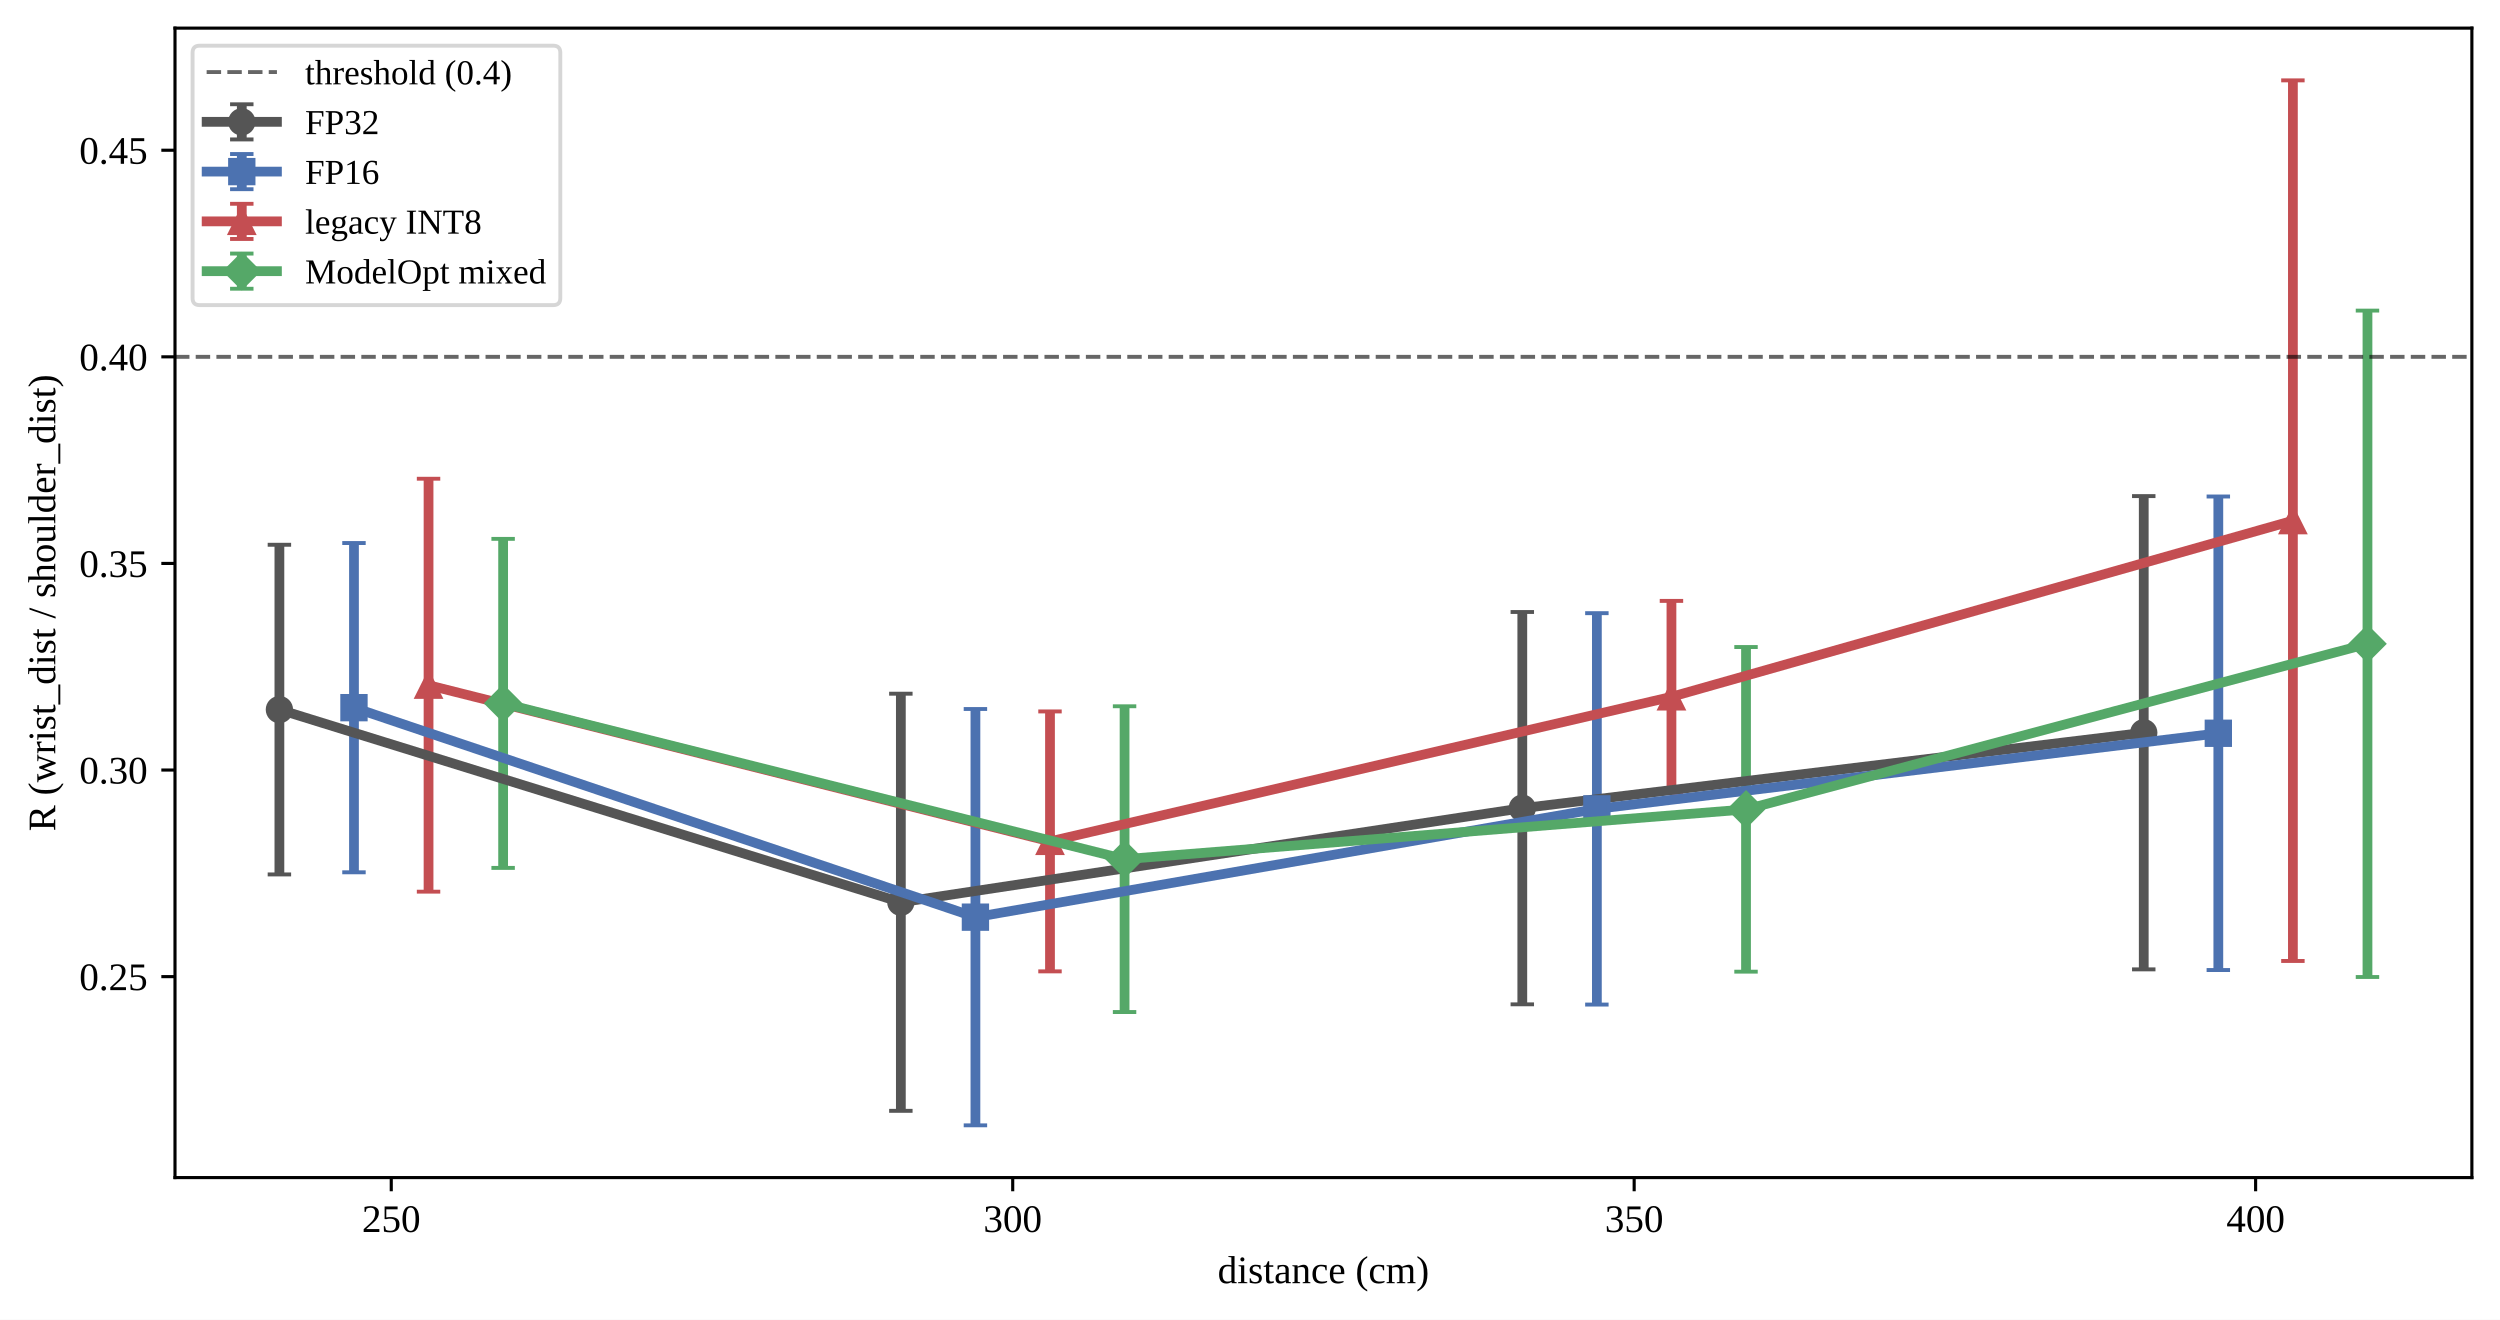
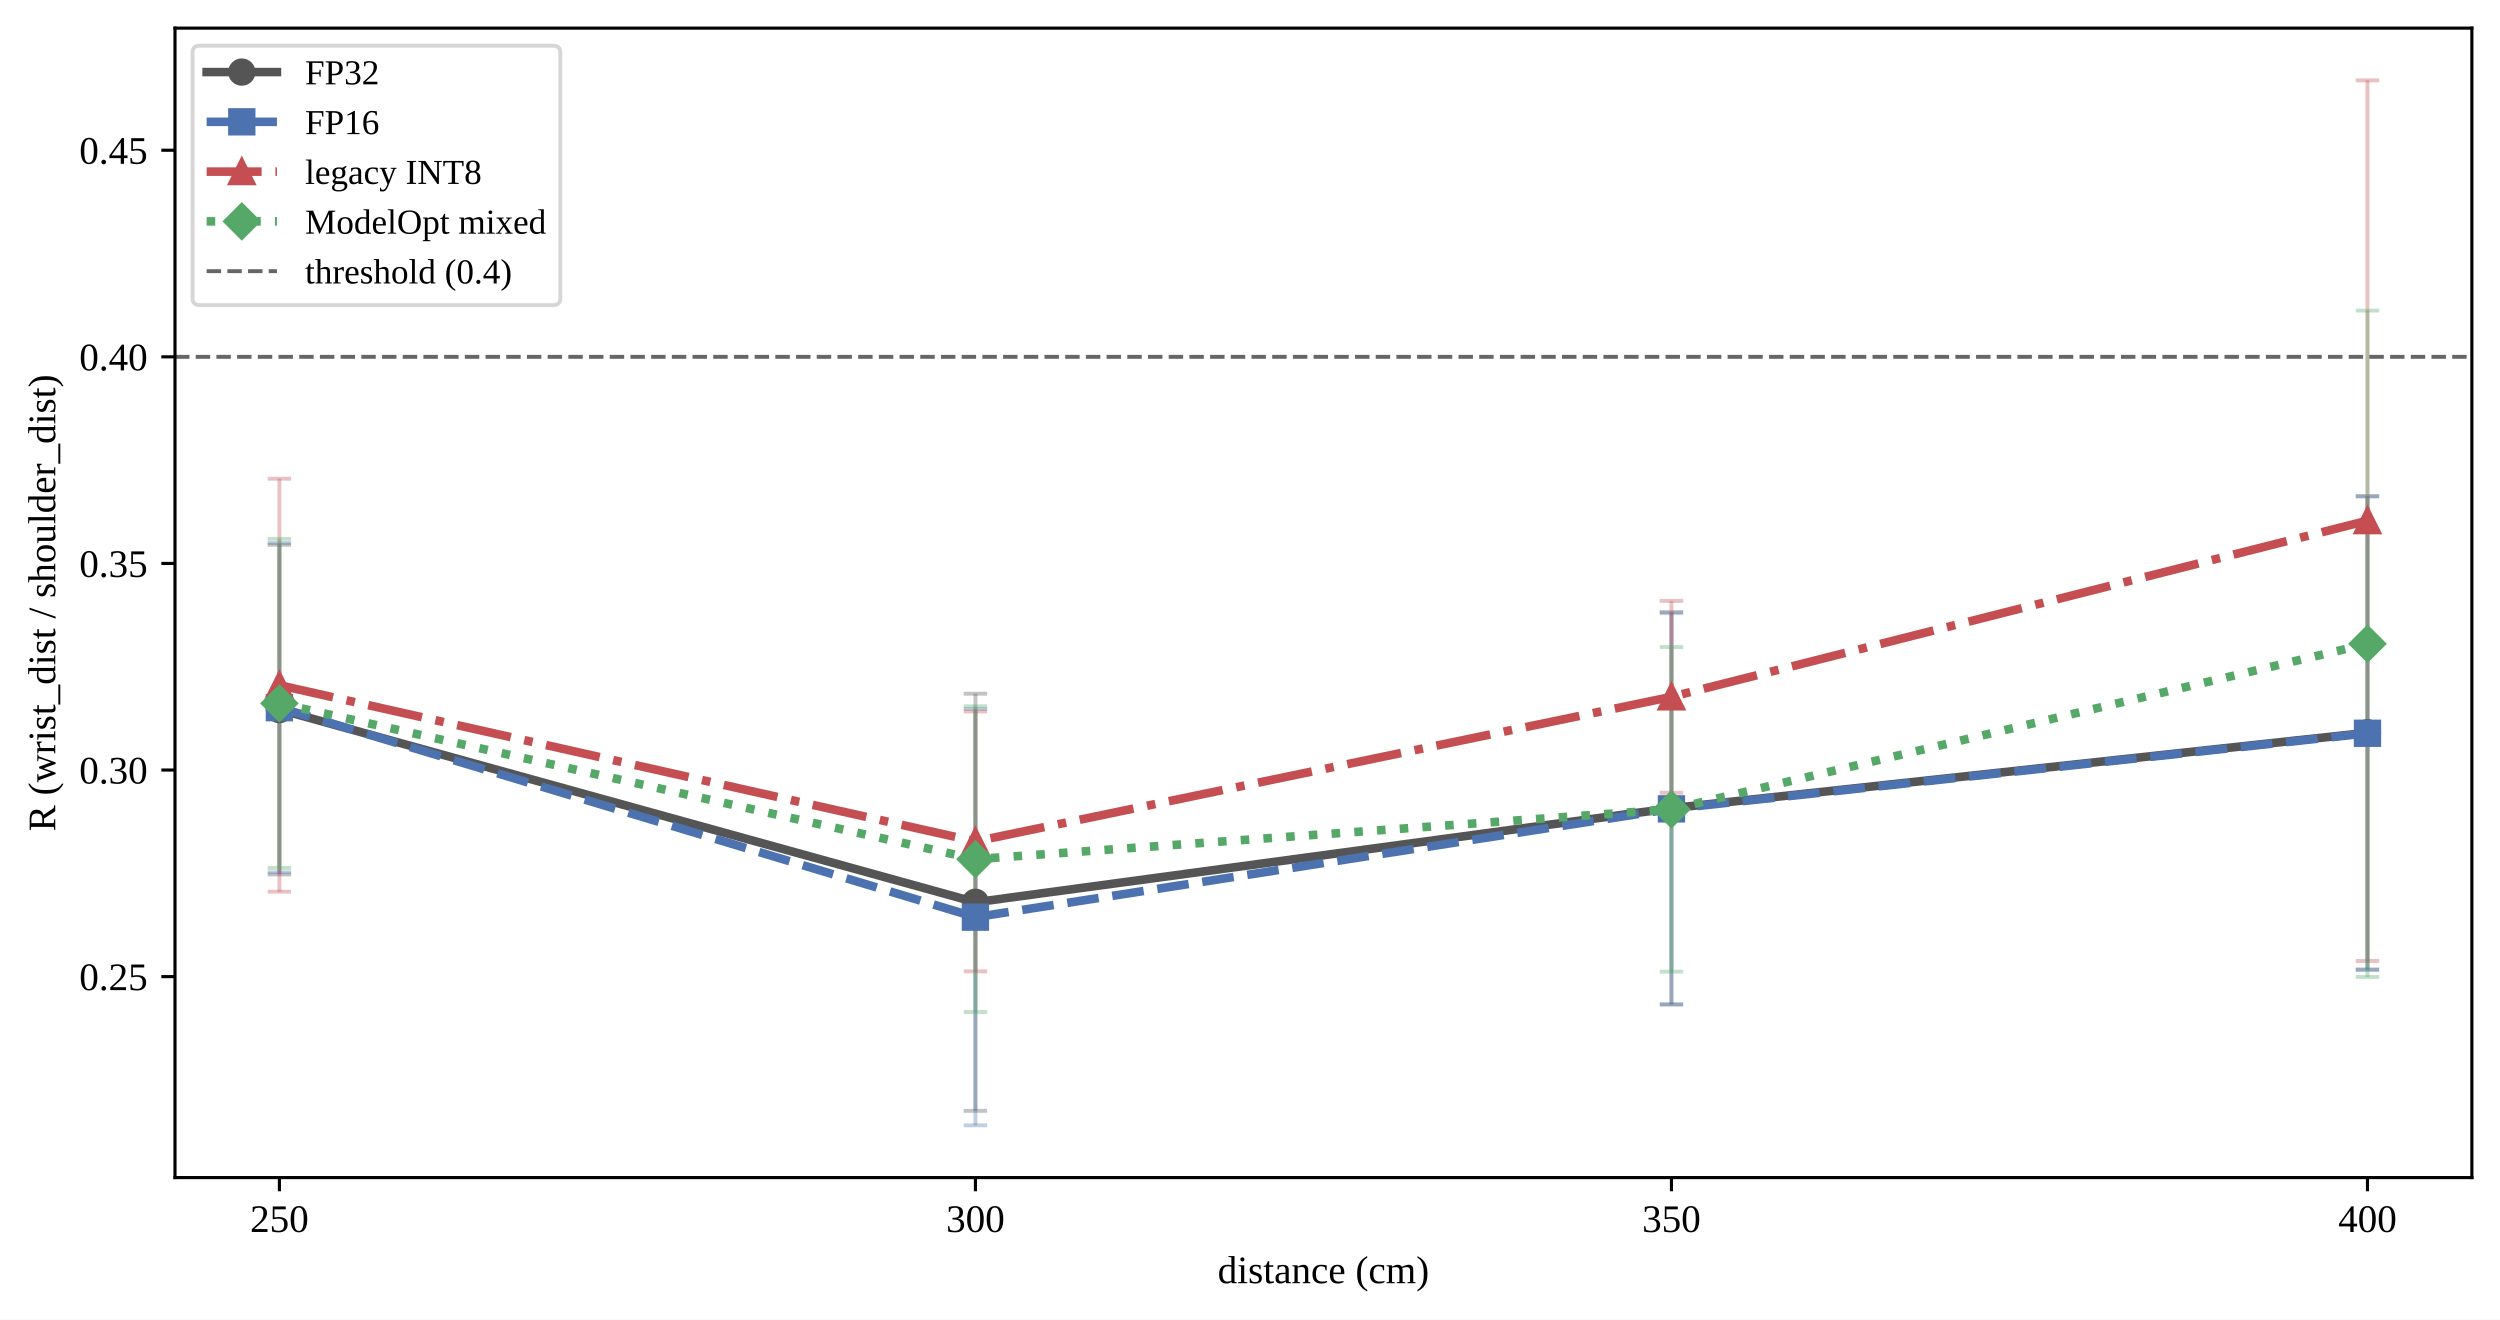
<svg xmlns="http://www.w3.org/2000/svg" xmlns:xlink="http://www.w3.org/1999/xlink" width="640.042pt" height="337.876pt" viewBox="0 0 640.042 337.876" version="1.1">
  <defs>
    <style type="text/css">*{stroke-linejoin: round; stroke-linecap: butt}</style>
  </defs>
  <g id="figure_1">
    <g id="patch_1">
      <path d="M 0 337.876  L 640.042 337.876  L 640.042 0  L 0 0  z " style="fill: #ffffff" />
    </g>
    <g id="axes_1">
      <g id="patch_2">
        <path d="M 44.802 301.482  L 632.842 301.482  L 632.842 7.2  L 44.802 7.2  z " style="fill: #ffffff" />
      </g>
+       <g id="LineCollection_1">
+         <path d="M 71.531 223.871  L 71.531 139.466  " clip-path="url(#p595fe25c7a)" style="fill: none; stroke: #555555; stroke-opacity: 0.35" />
+         <path d="M 249.725 284.393  L 249.725 177.595  " clip-path="url(#p595fe25c7a)" style="fill: none; stroke: #555555; stroke-opacity: 0.35" />
+         <path d="M 427.919 257.128  L 427.919 156.683  " clip-path="url(#p595fe25c7a)" style="fill: none; stroke: #555555; stroke-opacity: 0.35" />
+         <path d="M 606.113 248.173  L 606.113 127.005  " clip-path="url(#p595fe25c7a)" style="fill: none; stroke: #555555; stroke-opacity: 0.35" />
+       </g>
+       <g id="line2d_1">
+         <defs>
+           <path id="me94c7e84cf" d="M 3 0  L -3 -0  " style="stroke: #555555; stroke-opacity: 0.35" />
+         </defs>
+         <g clip-path="url(#p595fe25c7a)">
+           <use xlink:href="#me94c7e84cf" x="71.531" y="223.871" style="fill: #1f77b4; fill-opacity: 0.35; stroke: #555555; stroke-opacity: 0.35" />
+           <use xlink:href="#me94c7e84cf" x="249.725" y="284.393" style="fill: #1f77b4; fill-opacity: 0.35; stroke: #555555; stroke-opacity: 0.35" />
+           <use xlink:href="#me94c7e84cf" x="427.919" y="257.128" style="fill: #1f77b4; fill-opacity: 0.35; stroke: #555555; stroke-opacity: 0.35" />
+           <use xlink:href="#me94c7e84cf" x="606.113" y="248.173" style="fill: #1f77b4; fill-opacity: 0.35; stroke: #555555; stroke-opacity: 0.35" />
+         </g>
+       </g>
+       <g id="line2d_2">
+         <g clip-path="url(#p595fe25c7a)">
+           <use xlink:href="#me94c7e84cf" x="71.531" y="139.466" style="fill: #1f77b4; fill-opacity: 0.35; stroke: #555555; stroke-opacity: 0.35" />
+           <use xlink:href="#me94c7e84cf" x="249.725" y="177.595" style="fill: #1f77b4; fill-opacity: 0.35; stroke: #555555; stroke-opacity: 0.35" />
+           <use xlink:href="#me94c7e84cf" x="427.919" y="156.683" style="fill: #1f77b4; fill-opacity: 0.35; stroke: #555555; stroke-opacity: 0.35" />
+           <use xlink:href="#me94c7e84cf" x="606.113" y="127.005" style="fill: #1f77b4; fill-opacity: 0.35; stroke: #555555; stroke-opacity: 0.35" />
+         </g>
+       </g>
+       <g id="LineCollection_2">
+         <path d="M 71.531 223.327  L 71.531 139.021  " clip-path="url(#p595fe25c7a)" style="fill: none; stroke: #4c72b0; stroke-opacity: 0.35" />
+         <path d="M 249.725 288.105  L 249.725 181.513  " clip-path="url(#p595fe25c7a)" style="fill: none; stroke: #4c72b0; stroke-opacity: 0.35" />
+         <path d="M 427.919 257.189  L 427.919 156.985  " clip-path="url(#p595fe25c7a)" style="fill: none; stroke: #4c72b0; stroke-opacity: 0.35" />
+         <path d="M 606.113 248.341  L 606.113 127.116  " clip-path="url(#p595fe25c7a)" style="fill: none; stroke: #4c72b0; stroke-opacity: 0.35" />
+       </g>
+       <g id="line2d_3">
+         <defs>
+           <path id="mc97f230ebc" d="M 3 0  L -3 -0  " style="stroke: #4c72b0; stroke-opacity: 0.35" />
+         </defs>
+         <g clip-path="url(#p595fe25c7a)">
+           <use xlink:href="#mc97f230ebc" x="71.531" y="223.327" style="fill: #1f77b4; fill-opacity: 0.35; stroke: #4c72b0; stroke-opacity: 0.35" />
+           <use xlink:href="#mc97f230ebc" x="249.725" y="288.105" style="fill: #1f77b4; fill-opacity: 0.35; stroke: #4c72b0; stroke-opacity: 0.35" />
+           <use xlink:href="#mc97f230ebc" x="427.919" y="257.189" style="fill: #1f77b4; fill-opacity: 0.35; stroke: #4c72b0; stroke-opacity: 0.35" />
+           <use xlink:href="#mc97f230ebc" x="606.113" y="248.341" style="fill: #1f77b4; fill-opacity: 0.35; stroke: #4c72b0; stroke-opacity: 0.35" />
+         </g>
+       </g>
+       <g id="line2d_4">
+         <g clip-path="url(#p595fe25c7a)">
+           <use xlink:href="#mc97f230ebc" x="71.531" y="139.021" style="fill: #1f77b4; fill-opacity: 0.35; stroke: #4c72b0; stroke-opacity: 0.35" />
+           <use xlink:href="#mc97f230ebc" x="249.725" y="181.513" style="fill: #1f77b4; fill-opacity: 0.35; stroke: #4c72b0; stroke-opacity: 0.35" />
+           <use xlink:href="#mc97f230ebc" x="427.919" y="156.985" style="fill: #1f77b4; fill-opacity: 0.35; stroke: #4c72b0; stroke-opacity: 0.35" />
+           <use xlink:href="#mc97f230ebc" x="606.113" y="127.116" style="fill: #1f77b4; fill-opacity: 0.35; stroke: #4c72b0; stroke-opacity: 0.35" />
+         </g>
+       </g>
+       <g id="LineCollection_3">
+         <path d="M 71.531 228.285  L 71.531 122.567  " clip-path="url(#p595fe25c7a)" style="fill: none; stroke: #c44e52; stroke-opacity: 0.35" />
+         <path d="M 249.725 248.687  L 249.725 182.137  " clip-path="url(#p595fe25c7a)" style="fill: none; stroke: #c44e52; stroke-opacity: 0.35" />
+         <path d="M 427.919 202.957  L 427.919 153.844  " clip-path="url(#p595fe25c7a)" style="fill: none; stroke: #c44e52; stroke-opacity: 0.35" />
+         <path d="M 606.113 246.023  L 606.113 20.576  " clip-path="url(#p595fe25c7a)" style="fill: none; stroke: #c44e52; stroke-opacity: 0.35" />
+       </g>
+       <g id="line2d_5">
+         <defs>
+           <path id="md09397adfb" d="M 3 0  L -3 -0  " style="stroke: #c44e52; stroke-opacity: 0.35" />
+         </defs>
+         <g clip-path="url(#p595fe25c7a)">
+           <use xlink:href="#md09397adfb" x="71.531" y="228.285" style="fill: #1f77b4; fill-opacity: 0.35; stroke: #c44e52; stroke-opacity: 0.35" />
+           <use xlink:href="#md09397adfb" x="249.725" y="248.687" style="fill: #1f77b4; fill-opacity: 0.35; stroke: #c44e52; stroke-opacity: 0.35" />
+           <use xlink:href="#md09397adfb" x="427.919" y="202.957" style="fill: #1f77b4; fill-opacity: 0.35; stroke: #c44e52; stroke-opacity: 0.35" />
+           <use xlink:href="#md09397adfb" x="606.113" y="246.023" style="fill: #1f77b4; fill-opacity: 0.35; stroke: #c44e52; stroke-opacity: 0.35" />
+         </g>
+       </g>
+       <g id="line2d_6">
+         <g clip-path="url(#p595fe25c7a)">
+           <use xlink:href="#md09397adfb" x="71.531" y="122.567" style="fill: #1f77b4; fill-opacity: 0.35; stroke: #c44e52; stroke-opacity: 0.35" />
+           <use xlink:href="#md09397adfb" x="249.725" y="182.137" style="fill: #1f77b4; fill-opacity: 0.35; stroke: #c44e52; stroke-opacity: 0.35" />
+           <use xlink:href="#md09397adfb" x="427.919" y="153.844" style="fill: #1f77b4; fill-opacity: 0.35; stroke: #c44e52; stroke-opacity: 0.35" />
+           <use xlink:href="#md09397adfb" x="606.113" y="20.576" style="fill: #1f77b4; fill-opacity: 0.35; stroke: #c44e52; stroke-opacity: 0.35" />
+         </g>
+       </g>
+       <g id="LineCollection_4">
+         <path d="M 71.531 222.198  L 71.531 137.957  " clip-path="url(#p595fe25c7a)" style="fill: none; stroke: #55a868; stroke-opacity: 0.35" />
+         <path d="M 249.725 259.1  L 249.725 180.814  " clip-path="url(#p595fe25c7a)" style="fill: none; stroke: #55a868; stroke-opacity: 0.35" />
+         <path d="M 427.919 248.765  L 427.919 165.65  " clip-path="url(#p595fe25c7a)" style="fill: none; stroke: #55a868; stroke-opacity: 0.35" />
+         <path d="M 606.113 250.128  L 606.113 79.522  " clip-path="url(#p595fe25c7a)" style="fill: none; stroke: #55a868; stroke-opacity: 0.35" />
+       </g>
+       <g id="line2d_7">
+         <defs>
+           <path id="m57df1fe5be" d="M 3 0  L -3 -0  " style="stroke: #55a868; stroke-opacity: 0.35" />
+         </defs>
+         <g clip-path="url(#p595fe25c7a)">
+           <use xlink:href="#m57df1fe5be" x="71.531" y="222.198" style="fill: #1f77b4; fill-opacity: 0.35; stroke: #55a868; stroke-opacity: 0.35" />
+           <use xlink:href="#m57df1fe5be" x="249.725" y="259.1" style="fill: #1f77b4; fill-opacity: 0.35; stroke: #55a868; stroke-opacity: 0.35" />
+           <use xlink:href="#m57df1fe5be" x="427.919" y="248.765" style="fill: #1f77b4; fill-opacity: 0.35; stroke: #55a868; stroke-opacity: 0.35" />
+           <use xlink:href="#m57df1fe5be" x="606.113" y="250.128" style="fill: #1f77b4; fill-opacity: 0.35; stroke: #55a868; stroke-opacity: 0.35" />
+         </g>
+       </g>
+       <g id="line2d_8">
+         <g clip-path="url(#p595fe25c7a)">
+           <use xlink:href="#m57df1fe5be" x="71.531" y="137.957" style="fill: #1f77b4; fill-opacity: 0.35; stroke: #55a868; stroke-opacity: 0.35" />
+           <use xlink:href="#m57df1fe5be" x="249.725" y="180.814" style="fill: #1f77b4; fill-opacity: 0.35; stroke: #55a868; stroke-opacity: 0.35" />
+           <use xlink:href="#m57df1fe5be" x="427.919" y="165.65" style="fill: #1f77b4; fill-opacity: 0.35; stroke: #55a868; stroke-opacity: 0.35" />
+           <use xlink:href="#m57df1fe5be" x="606.113" y="79.522" style="fill: #1f77b4; fill-opacity: 0.35; stroke: #55a868; stroke-opacity: 0.35" />
+         </g>
+       </g>
      <g id="matplotlib.axis_1">
        <g id="xtick_1">
-           <g id="line2d_1">
+           <g id="line2d_9">
            <defs>
-               <path id="mc0c21ba39f" d="M 0 0  L 0 3.5  " style="stroke: #000000; stroke-width: 0.8" />
+               <path id="mc51661a781" d="M 0 0  L 0 3.5  " style="stroke: #000000; stroke-width: 0.8" />
            </defs>
            <g>
-               <use xlink:href="#mc0c21ba39f" x="100.169" y="301.482" style="stroke: #000000; stroke-width: 0.8" />
+               <use xlink:href="#mc51661a781" x="71.531" y="301.482" style="stroke: #000000; stroke-width: 0.8" />
            </g>
          </g>
          <g id="text_1">
-             <text style="font-size: 10px; font-family: 'Times New Roman'; text-anchor: middle" x="100.169" y="315.415" transform="rotate(-0 100.1694 315.4154)">250</text>
+             <text style="font-size: 10px; font-family: 'Times New Roman'; text-anchor: middle" x="71.531" y="315.415" transform="rotate(-0 71.53104 315.4154)">250</text>
          </g>
        </g>
        <g id="xtick_2">
-           <g id="line2d_2">
-             <g>
-               <use xlink:href="#mc0c21ba39f" x="259.271" y="301.482" style="stroke: #000000; stroke-width: 0.8" />
+           <g id="line2d_10">
+             <g>
+               <use xlink:href="#mc51661a781" x="249.725" y="301.482" style="stroke: #000000; stroke-width: 0.8" />
            </g>
          </g>
          <g id="text_2">
-             <text style="font-size: 10px; font-family: 'Times New Roman'; text-anchor: middle" x="259.271" y="315.415" transform="rotate(-0 259.2711 315.4154)">300</text>
+             <text style="font-size: 10px; font-family: 'Times New Roman'; text-anchor: middle" x="249.725" y="315.415" transform="rotate(-0 249.725 315.4154)">300</text>
          </g>
        </g>
        <g id="xtick_3">
-           <g id="line2d_3">
-             <g>
-               <use xlink:href="#mc0c21ba39f" x="418.373" y="301.482" style="stroke: #000000; stroke-width: 0.8" />
+           <g id="line2d_11">
+             <g>
+               <use xlink:href="#mc51661a781" x="427.919" y="301.482" style="stroke: #000000; stroke-width: 0.8" />
            </g>
          </g>
          <g id="text_3">
-             <text style="font-size: 10px; font-family: 'Times New Roman'; text-anchor: middle" x="418.373" y="315.415" transform="rotate(-0 418.3728 315.4154)">350</text>
+             <text style="font-size: 10px; font-family: 'Times New Roman'; text-anchor: middle" x="427.919" y="315.415" transform="rotate(-0 427.9189 315.4154)">350</text>
          </g>
        </g>
        <g id="xtick_4">
-           <g id="line2d_4">
-             <g>
-               <use xlink:href="#mc0c21ba39f" x="577.475" y="301.482" style="stroke: #000000; stroke-width: 0.8" />
+           <g id="line2d_12">
+             <g>
+               <use xlink:href="#mc51661a781" x="606.113" y="301.482" style="stroke: #000000; stroke-width: 0.8" />
            </g>
          </g>
          <g id="text_4">
-             <text style="font-size: 10px; font-family: 'Times New Roman'; text-anchor: middle" x="577.475" y="315.415" transform="rotate(-0 577.4746 315.4154)">400</text>
+             <text style="font-size: 10px; font-family: 'Times New Roman'; text-anchor: middle" x="606.113" y="315.415" transform="rotate(-0 606.1129 315.4154)">400</text>
          </g>
        </g>
        <g id="text_5">
          <text style="font-size: 10px; font-family: 'Times New Roman'; text-anchor: middle" x="338.822" y="328.517" transform="rotate(-0 338.822 328.5173)">distance (cm)</text>
        </g>
      </g>
      <g id="matplotlib.axis_2">
        <g id="ytick_1">
-           <g id="line2d_5">
+           <g id="line2d_13">
            <defs>
-               <path id="m2a0f38fee0" d="M 0 0  L -3.5 0  " style="stroke: #000000; stroke-width: 0.8" />
+               <path id="me129ee9101" d="M 0 0  L -3.5 0  " style="stroke: #000000; stroke-width: 0.8" />
            </defs>
            <g>
-               <use xlink:href="#m2a0f38fee0" x="44.802" y="250.027" style="stroke: #000000; stroke-width: 0.8" />
+               <use xlink:href="#me129ee9101" x="44.802" y="250.027" style="stroke: #000000; stroke-width: 0.8" />
            </g>
          </g>
          <g id="text_6">
            <text style="font-size: 10px; font-family: 'Times New Roman'; text-anchor: end" x="37.802" y="253.494" transform="rotate(-0 37.80195 253.4937)">0.25</text>
          </g>
        </g>
        <g id="ytick_2">
-           <g id="line2d_6">
-             <g>
-               <use xlink:href="#m2a0f38fee0" x="44.802" y="197.136" style="stroke: #000000; stroke-width: 0.8" />
+           <g id="line2d_14">
+             <g>
+               <use xlink:href="#me129ee9101" x="44.802" y="197.136" style="stroke: #000000; stroke-width: 0.8" />
            </g>
          </g>
          <g id="text_7">
            <text style="font-size: 10px; font-family: 'Times New Roman'; text-anchor: end" x="37.802" y="200.603" transform="rotate(-0 37.80195 200.6032)">0.30</text>
          </g>
        </g>
        <g id="ytick_3">
-           <g id="line2d_7">
-             <g>
-               <use xlink:href="#m2a0f38fee0" x="44.802" y="144.246" style="stroke: #000000; stroke-width: 0.8" />
+           <g id="line2d_15">
+             <g>
+               <use xlink:href="#me129ee9101" x="44.802" y="144.246" style="stroke: #000000; stroke-width: 0.8" />
            </g>
          </g>
          <g id="text_8">
            <text style="font-size: 10px; font-family: 'Times New Roman'; text-anchor: end" x="37.802" y="147.713" transform="rotate(-0 37.80195 147.7127)">0.35</text>
          </g>
        </g>
        <g id="ytick_4">
-           <g id="line2d_8">
-             <g>
-               <use xlink:href="#m2a0f38fee0" x="44.802" y="91.355" style="stroke: #000000; stroke-width: 0.8" />
+           <g id="line2d_16">
+             <g>
+               <use xlink:href="#me129ee9101" x="44.802" y="91.355" style="stroke: #000000; stroke-width: 0.8" />
            </g>
          </g>
          <g id="text_9">
            <text style="font-size: 10px; font-family: 'Times New Roman'; text-anchor: end" x="37.802" y="94.822" transform="rotate(-0 37.80195 94.82216)">0.40</text>
          </g>
        </g>
        <g id="ytick_5">
-           <g id="line2d_9">
-             <g>
-               <use xlink:href="#m2a0f38fee0" x="44.802" y="38.465" style="stroke: #000000; stroke-width: 0.8" />
+           <g id="line2d_17">
+             <g>
+               <use xlink:href="#me129ee9101" x="44.802" y="38.465" style="stroke: #000000; stroke-width: 0.8" />
            </g>
          </g>
          <g id="text_10">
            <text style="font-size: 10px; font-family: 'Times New Roman'; text-anchor: end" x="37.802" y="41.932" transform="rotate(-0 37.80195 41.93164)">0.45</text>
          </g>
        </g>
        <g id="text_11">
          <text style="font-size: 10px; font-family: 'Times New Roman'; text-anchor: middle" x="14.144" y="154.341" transform="rotate(-90 14.14375 154.3409)">R (wrist_dist / shoulder_dist)</text>
        </g>
      </g>
-       <g id="LineCollection_1">
-         <path d="M 71.531 223.871  L 71.531 139.466  " clip-path="url(#pdd7ca9c7d1)" style="fill: none; stroke: #555555; stroke-width: 2.5" />
-         <path d="M 230.633 284.393  L 230.633 177.595  " clip-path="url(#pdd7ca9c7d1)" style="fill: none; stroke: #555555; stroke-width: 2.5" />
-         <path d="M 389.735 257.128  L 389.735 156.683  " clip-path="url(#pdd7ca9c7d1)" style="fill: none; stroke: #555555; stroke-width: 2.5" />
-         <path d="M 548.836 248.173  L 548.836 127.005  " clip-path="url(#pdd7ca9c7d1)" style="fill: none; stroke: #555555; stroke-width: 2.5" />
-       </g>
-       <g id="line2d_10">
-         <defs>
-           <path id="m60fd91e94a" d="M 3 0  L -3 -0  " style="stroke: #555555" />
-         </defs>
-         <g clip-path="url(#pdd7ca9c7d1)">
-           <use xlink:href="#m60fd91e94a" x="71.531" y="223.871" style="fill: #555555; stroke: #555555" />
-           <use xlink:href="#m60fd91e94a" x="230.633" y="284.393" style="fill: #555555; stroke: #555555" />
-           <use xlink:href="#m60fd91e94a" x="389.735" y="257.128" style="fill: #555555; stroke: #555555" />
-           <use xlink:href="#m60fd91e94a" x="548.836" y="248.173" style="fill: #555555; stroke: #555555" />
-         </g>
-       </g>
-       <g id="line2d_11">
-         <g clip-path="url(#pdd7ca9c7d1)">
-           <use xlink:href="#m60fd91e94a" x="71.531" y="139.466" style="fill: #555555; stroke: #555555" />
-           <use xlink:href="#m60fd91e94a" x="230.633" y="177.595" style="fill: #555555; stroke: #555555" />
-           <use xlink:href="#m60fd91e94a" x="389.735" y="156.683" style="fill: #555555; stroke: #555555" />
-           <use xlink:href="#m60fd91e94a" x="548.836" y="127.005" style="fill: #555555; stroke: #555555" />
-         </g>
-       </g>
-       <g id="LineCollection_2">
-         <path d="M 90.623 223.327  L 90.623 139.021  " clip-path="url(#pdd7ca9c7d1)" style="fill: none; stroke: #4c72b0; stroke-width: 2.5" />
-         <path d="M 249.725 288.105  L 249.725 181.513  " clip-path="url(#pdd7ca9c7d1)" style="fill: none; stroke: #4c72b0; stroke-width: 2.5" />
-         <path d="M 408.827 257.189  L 408.827 156.985  " clip-path="url(#pdd7ca9c7d1)" style="fill: none; stroke: #4c72b0; stroke-width: 2.5" />
-         <path d="M 567.928 248.341  L 567.928 127.116  " clip-path="url(#pdd7ca9c7d1)" style="fill: none; stroke: #4c72b0; stroke-width: 2.5" />
-       </g>
-       <g id="line2d_12">
-         <defs>
-           <path id="m908f286b6f" d="M 3 0  L -3 -0  " style="stroke: #4c72b0" />
-         </defs>
-         <g clip-path="url(#pdd7ca9c7d1)">
-           <use xlink:href="#m908f286b6f" x="90.623" y="223.327" style="fill: #4c72b0; stroke: #4c72b0" />
-           <use xlink:href="#m908f286b6f" x="249.725" y="288.105" style="fill: #4c72b0; stroke: #4c72b0" />
-           <use xlink:href="#m908f286b6f" x="408.827" y="257.189" style="fill: #4c72b0; stroke: #4c72b0" />
-           <use xlink:href="#m908f286b6f" x="567.928" y="248.341" style="fill: #4c72b0; stroke: #4c72b0" />
-         </g>
-       </g>
-       <g id="line2d_13">
-         <g clip-path="url(#pdd7ca9c7d1)">
-           <use xlink:href="#m908f286b6f" x="90.623" y="139.021" style="fill: #4c72b0; stroke: #4c72b0" />
-           <use xlink:href="#m908f286b6f" x="249.725" y="181.513" style="fill: #4c72b0; stroke: #4c72b0" />
-           <use xlink:href="#m908f286b6f" x="408.827" y="156.985" style="fill: #4c72b0; stroke: #4c72b0" />
-           <use xlink:href="#m908f286b6f" x="567.928" y="127.116" style="fill: #4c72b0; stroke: #4c72b0" />
-         </g>
-       </g>
-       <g id="LineCollection_3">
-         <path d="M 109.715 228.285  L 109.715 122.567  " clip-path="url(#pdd7ca9c7d1)" style="fill: none; stroke: #c44e52; stroke-width: 2.5" />
-         <path d="M 268.817 248.687  L 268.817 182.137  " clip-path="url(#pdd7ca9c7d1)" style="fill: none; stroke: #c44e52; stroke-width: 2.5" />
-         <path d="M 427.919 202.957  L 427.919 153.844  " clip-path="url(#pdd7ca9c7d1)" style="fill: none; stroke: #c44e52; stroke-width: 2.5" />
-         <path d="M 587.021 246.023  L 587.021 20.576  " clip-path="url(#pdd7ca9c7d1)" style="fill: none; stroke: #c44e52; stroke-width: 2.5" />
-       </g>
-       <g id="line2d_14">
-         <defs>
-           <path id="m3ec4900c5d" d="M 3 0  L -3 -0  " style="stroke: #c44e52" />
-         </defs>
-         <g clip-path="url(#pdd7ca9c7d1)">
-           <use xlink:href="#m3ec4900c5d" x="109.715" y="228.285" style="fill: #c44e52; stroke: #c44e52" />
-           <use xlink:href="#m3ec4900c5d" x="268.817" y="248.687" style="fill: #c44e52; stroke: #c44e52" />
-           <use xlink:href="#m3ec4900c5d" x="427.919" y="202.957" style="fill: #c44e52; stroke: #c44e52" />
-           <use xlink:href="#m3ec4900c5d" x="587.021" y="246.023" style="fill: #c44e52; stroke: #c44e52" />
-         </g>
-       </g>
-       <g id="line2d_15">
-         <g clip-path="url(#pdd7ca9c7d1)">
-           <use xlink:href="#m3ec4900c5d" x="109.715" y="122.567" style="fill: #c44e52; stroke: #c44e52" />
-           <use xlink:href="#m3ec4900c5d" x="268.817" y="182.137" style="fill: #c44e52; stroke: #c44e52" />
-           <use xlink:href="#m3ec4900c5d" x="427.919" y="153.844" style="fill: #c44e52; stroke: #c44e52" />
-           <use xlink:href="#m3ec4900c5d" x="587.021" y="20.576" style="fill: #c44e52; stroke: #c44e52" />
-         </g>
-       </g>
-       <g id="LineCollection_4">
-         <path d="M 128.808 222.198  L 128.808 137.957  " clip-path="url(#pdd7ca9c7d1)" style="fill: none; stroke: #55a868; stroke-width: 2.5" />
-         <path d="M 287.909 259.1  L 287.909 180.814  " clip-path="url(#pdd7ca9c7d1)" style="fill: none; stroke: #55a868; stroke-width: 2.5" />
-         <path d="M 447.011 248.765  L 447.011 165.65  " clip-path="url(#pdd7ca9c7d1)" style="fill: none; stroke: #55a868; stroke-width: 2.5" />
-         <path d="M 606.113 250.128  L 606.113 79.522  " clip-path="url(#pdd7ca9c7d1)" style="fill: none; stroke: #55a868; stroke-width: 2.5" />
-       </g>
-       <g id="line2d_16">
-         <defs>
-           <path id="m960da51c53" d="M 3 0  L -3 -0  " style="stroke: #55a868" />
-         </defs>
-         <g clip-path="url(#pdd7ca9c7d1)">
-           <use xlink:href="#m960da51c53" x="128.808" y="222.198" style="fill: #55a868; stroke: #55a868" />
-           <use xlink:href="#m960da51c53" x="287.909" y="259.1" style="fill: #55a868; stroke: #55a868" />
-           <use xlink:href="#m960da51c53" x="447.011" y="248.765" style="fill: #55a868; stroke: #55a868" />
-           <use xlink:href="#m960da51c53" x="606.113" y="250.128" style="fill: #55a868; stroke: #55a868" />
-         </g>
-       </g>
-       <g id="line2d_17">
-         <g clip-path="url(#pdd7ca9c7d1)">
-           <use xlink:href="#m960da51c53" x="128.808" y="137.957" style="fill: #55a868; stroke: #55a868" />
-           <use xlink:href="#m960da51c53" x="287.909" y="180.814" style="fill: #55a868; stroke: #55a868" />
-           <use xlink:href="#m960da51c53" x="447.011" y="165.65" style="fill: #55a868; stroke: #55a868" />
-           <use xlink:href="#m960da51c53" x="606.113" y="79.522" style="fill: #55a868; stroke: #55a868" />
-         </g>
-       </g>
      <g id="line2d_18">
-         <path d="M 44.802 91.355  L 632.842 91.355  " clip-path="url(#pdd7ca9c7d1)" style="fill: none; stroke-dasharray: 3.7,1.6; stroke-dashoffset: 0; stroke: #000000; stroke-opacity: 0.6" />
+         <path d="M 71.531 181.668  L 249.725 230.994  L 427.919 206.906  L 606.113 187.589  " clip-path="url(#p595fe25c7a)" style="fill: none; stroke: #555555; stroke-width: 2.2; stroke-linecap: square" />
+         <defs>
+           <path id="m875f2e1ff0" d="M 0 3  C 0.796 3 1.559 2.684 2.121 2.121  C 2.684 1.559 3 0.796 3 0  C 3 -0.796 2.684 -1.559 2.121 -2.121  C 1.559 -2.684 0.796 -3 0 -3  C -0.796 -3 -1.559 -2.684 -2.121 -2.121  C -2.684 -1.559 -3 -0.796 -3 0  C -3 0.796 -2.684 1.559 -2.121 2.121  C -1.559 2.684 -0.796 3 0 3  z " style="stroke: #555555" />
+         </defs>
+         <g clip-path="url(#p595fe25c7a)">
+           <use xlink:href="#m875f2e1ff0" x="71.531" y="181.668" style="fill: #555555; stroke: #555555" />
+           <use xlink:href="#m875f2e1ff0" x="249.725" y="230.994" style="fill: #555555; stroke: #555555" />
+           <use xlink:href="#m875f2e1ff0" x="427.919" y="206.906" style="fill: #555555; stroke: #555555" />
+           <use xlink:href="#m875f2e1ff0" x="606.113" y="187.589" style="fill: #555555; stroke: #555555" />
+         </g>
      </g>
      <g id="line2d_19">
-         <path d="M 71.531 181.668  L 230.633 230.994  L 389.735 206.906  L 548.836 187.589  " clip-path="url(#pdd7ca9c7d1)" style="fill: none; stroke: #555555; stroke-width: 2.5; stroke-linecap: square" />
-         <defs>
-           <path id="m7375d17421" d="M 0 3  C 0.796 3 1.559 2.684 2.121 2.121  C 2.684 1.559 3 0.796 3 0  C 3 -0.796 2.684 -1.559 2.121 -2.121  C 1.559 -2.684 0.796 -3 0 -3  C -0.796 -3 -1.559 -2.684 -2.121 -2.121  C -2.684 -1.559 -3 -0.796 -3 0  C -3 0.796 -2.684 1.559 -2.121 2.121  C -1.559 2.684 -0.796 3 0 3  z " style="stroke: #555555" />
-         </defs>
-         <g clip-path="url(#pdd7ca9c7d1)">
-           <use xlink:href="#m7375d17421" x="71.531" y="181.668" style="fill: #555555; stroke: #555555" />
-           <use xlink:href="#m7375d17421" x="230.633" y="230.994" style="fill: #555555; stroke: #555555" />
-           <use xlink:href="#m7375d17421" x="389.735" y="206.906" style="fill: #555555; stroke: #555555" />
-           <use xlink:href="#m7375d17421" x="548.836" y="187.589" style="fill: #555555; stroke: #555555" />
+         <path d="M 71.531 181.174  L 249.725 234.809  L 427.919 207.087  L 606.113 187.729  " clip-path="url(#p595fe25c7a)" style="fill: none; stroke-dasharray: 8.14,3.52; stroke-dashoffset: 0; stroke: #4c72b0; stroke-width: 2.2" />
+         <defs>
+           <path id="m4ba7f0a561" d="M -3 3  L 3 3  L 3 -3  L -3 -3  z " style="stroke: #4c72b0; stroke-linejoin: miter" />
+         </defs>
+         <g clip-path="url(#p595fe25c7a)">
+           <use xlink:href="#m4ba7f0a561" x="71.531" y="181.174" style="fill: #4c72b0; stroke: #4c72b0; stroke-linejoin: miter" />
+           <use xlink:href="#m4ba7f0a561" x="249.725" y="234.809" style="fill: #4c72b0; stroke: #4c72b0; stroke-linejoin: miter" />
+           <use xlink:href="#m4ba7f0a561" x="427.919" y="207.087" style="fill: #4c72b0; stroke: #4c72b0; stroke-linejoin: miter" />
+           <use xlink:href="#m4ba7f0a561" x="606.113" y="187.729" style="fill: #4c72b0; stroke: #4c72b0; stroke-linejoin: miter" />
        </g>
      </g>
      <g id="line2d_20">
-         <path d="M 90.623 181.174  L 249.725 234.809  L 408.827 207.087  L 567.928 187.729  " clip-path="url(#pdd7ca9c7d1)" style="fill: none; stroke: #4c72b0; stroke-width: 2.5; stroke-linecap: square" />
-         <defs>
-           <path id="m605994f52f" d="M -3 3  L 3 3  L 3 -3  L -3 -3  z " style="stroke: #4c72b0; stroke-linejoin: miter" />
-         </defs>
-         <g clip-path="url(#pdd7ca9c7d1)">
-           <use xlink:href="#m605994f52f" x="90.623" y="181.174" style="fill: #4c72b0; stroke: #4c72b0; stroke-linejoin: miter" />
-           <use xlink:href="#m605994f52f" x="249.725" y="234.809" style="fill: #4c72b0; stroke: #4c72b0; stroke-linejoin: miter" />
-           <use xlink:href="#m605994f52f" x="408.827" y="207.087" style="fill: #4c72b0; stroke: #4c72b0; stroke-linejoin: miter" />
-           <use xlink:href="#m605994f52f" x="567.928" y="187.729" style="fill: #4c72b0; stroke: #4c72b0; stroke-linejoin: miter" />
+         <path d="M 71.531 175.426  L 249.725 215.412  L 427.919 178.4  L 606.113 133.3  " clip-path="url(#p595fe25c7a)" style="fill: none; stroke-dasharray: 14.08,3.52,2.2,3.52; stroke-dashoffset: 0; stroke: #c44e52; stroke-width: 2.2" />
+         <defs>
+           <path id="mc979ea426b" d="M 0 -3  L -3 3  L 3 3  z " style="stroke: #c44e52; stroke-linejoin: miter" />
+         </defs>
+         <g clip-path="url(#p595fe25c7a)">
+           <use xlink:href="#mc979ea426b" x="71.531" y="175.426" style="fill: #c44e52; stroke: #c44e52; stroke-linejoin: miter" />
+           <use xlink:href="#mc979ea426b" x="249.725" y="215.412" style="fill: #c44e52; stroke: #c44e52; stroke-linejoin: miter" />
+           <use xlink:href="#mc979ea426b" x="427.919" y="178.4" style="fill: #c44e52; stroke: #c44e52; stroke-linejoin: miter" />
+           <use xlink:href="#mc979ea426b" x="606.113" y="133.3" style="fill: #c44e52; stroke: #c44e52; stroke-linejoin: miter" />
        </g>
      </g>
      <g id="line2d_21">
-         <path d="M 109.715 175.426  L 268.817 215.412  L 427.919 178.4  L 587.021 133.3  " clip-path="url(#pdd7ca9c7d1)" style="fill: none; stroke: #c44e52; stroke-width: 2.5; stroke-linecap: square" />
-         <defs>
-           <path id="m3f2365e304" d="M 0 -3  L -3 3  L 3 3  z " style="stroke: #c44e52; stroke-linejoin: miter" />
-         </defs>
-         <g clip-path="url(#pdd7ca9c7d1)">
-           <use xlink:href="#m3f2365e304" x="109.715" y="175.426" style="fill: #c44e52; stroke: #c44e52; stroke-linejoin: miter" />
-           <use xlink:href="#m3f2365e304" x="268.817" y="215.412" style="fill: #c44e52; stroke: #c44e52; stroke-linejoin: miter" />
-           <use xlink:href="#m3f2365e304" x="427.919" y="178.4" style="fill: #c44e52; stroke: #c44e52; stroke-linejoin: miter" />
-           <use xlink:href="#m3f2365e304" x="587.021" y="133.3" style="fill: #c44e52; stroke: #c44e52; stroke-linejoin: miter" />
+         <path d="M 71.531 180.078  L 249.725 219.957  L 427.919 207.208  L 606.113 164.825  " clip-path="url(#p595fe25c7a)" style="fill: none; stroke-dasharray: 2.2,3.63; stroke-dashoffset: 0; stroke: #55a868; stroke-width: 2.2" />
+         <defs>
+           <path id="m5300e01d4a" d="M 0 4.243  L 4.243 0  L 0 -4.243  L -4.243 0  z " style="stroke: #55a868; stroke-linejoin: miter" />
+         </defs>
+         <g clip-path="url(#p595fe25c7a)">
+           <use xlink:href="#m5300e01d4a" x="71.531" y="180.078" style="fill: #55a868; stroke: #55a868; stroke-linejoin: miter" />
+           <use xlink:href="#m5300e01d4a" x="249.725" y="219.957" style="fill: #55a868; stroke: #55a868; stroke-linejoin: miter" />
+           <use xlink:href="#m5300e01d4a" x="427.919" y="207.208" style="fill: #55a868; stroke: #55a868; stroke-linejoin: miter" />
+           <use xlink:href="#m5300e01d4a" x="606.113" y="164.825" style="fill: #55a868; stroke: #55a868; stroke-linejoin: miter" />
        </g>
      </g>
      <g id="line2d_22">
-         <path d="M 128.808 180.078  L 287.909 219.957  L 447.011 207.208  L 606.113 164.825  " clip-path="url(#pdd7ca9c7d1)" style="fill: none; stroke: #55a868; stroke-width: 2.5; stroke-linecap: square" />
-         <defs>
-           <path id="m5758779010" d="M 0 4.243  L 4.243 0  L 0 -4.243  L -4.243 0  z " style="stroke: #55a868; stroke-linejoin: miter" />
-         </defs>
-         <g clip-path="url(#pdd7ca9c7d1)">
-           <use xlink:href="#m5758779010" x="128.808" y="180.078" style="fill: #55a868; stroke: #55a868; stroke-linejoin: miter" />
-           <use xlink:href="#m5758779010" x="287.909" y="219.957" style="fill: #55a868; stroke: #55a868; stroke-linejoin: miter" />
-           <use xlink:href="#m5758779010" x="447.011" y="207.208" style="fill: #55a868; stroke: #55a868; stroke-linejoin: miter" />
-           <use xlink:href="#m5758779010" x="606.113" y="164.825" style="fill: #55a868; stroke: #55a868; stroke-linejoin: miter" />
-         </g>
+         <path d="M 44.802 91.355  L 632.842 91.355  " clip-path="url(#p595fe25c7a)" style="fill: none; stroke-dasharray: 3.7,1.6; stroke-dashoffset: 0; stroke: #000000; stroke-opacity: 0.6" />
      </g>
      <g id="patch_3">
        <path d="M 44.802 301.482  L 44.802 7.2  " style="fill: none; stroke: #000000; stroke-width: 0.8; stroke-linejoin: miter; stroke-linecap: square" />
      </g>
      <g id="patch_4">
        <path d="M 632.842 301.482  L 632.842 7.2  " style="fill: none; stroke: #000000; stroke-width: 0.8; stroke-linejoin: miter; stroke-linecap: square" />
      </g>
      <g id="patch_5">
        <path d="M 44.802 301.482  L 632.842 301.482  " style="fill: none; stroke: #000000; stroke-width: 0.8; stroke-linejoin: miter; stroke-linecap: square" />
      </g>
      <g id="patch_6">
        <path d="M 44.802 7.2  L 632.842 7.2  " style="fill: none; stroke: #000000; stroke-width: 0.8; stroke-linejoin: miter; stroke-linecap: square" />
      </g>
      <g id="legend_1">
        <g id="patch_7">
          <path d="M 51.102 78.112  L 141.646 78.112  Q 143.446 78.112 143.446 76.312  L 143.446 13.5  Q 143.446 11.7 141.646 11.7  L 51.102 11.7  Q 49.302 11.7 49.302 13.5  L 49.302 76.312  Q 49.302 78.112 51.102 78.112  z " style="fill: #ffffff; opacity: 0.8; stroke: #cccccc; stroke-linejoin: miter" />
        </g>
        <g id="line2d_23">
-           <path d="M 52.902 18.45  L 61.902 18.45  L 70.902 18.45  " style="fill: none; stroke-dasharray: 3.7,1.6; stroke-dashoffset: 0; stroke: #000000; stroke-opacity: 0.6" />
+           <path d="M 52.902 18.45  L 61.902 18.45  L 70.902 18.45  " style="fill: none; stroke: #555555; stroke-width: 2.2; stroke-linecap: square" />
+           <g>
+             <use xlink:href="#m875f2e1ff0" x="61.902" y="18.45" style="fill: #555555; stroke: #555555" />
+           </g>
        </g>
        <g id="text_12">
-           <text style="font-size: 9px; font-family: 'Times New Roman'; text-anchor: start" x="78.102" y="21.6" transform="rotate(-0 78.10195 21.6)">threshold (0.4)</text>
-         </g>
-         <g id="LineCollection_5">
-           <path d="M 61.902 35.692  L 61.902 26.692  " style="fill: none; stroke: #555555; stroke-width: 2.5" />
+           <text style="font-size: 9px; font-family: 'Times New Roman'; text-anchor: start" x="78.102" y="21.6" transform="rotate(-0 78.10195 21.6)">FP32</text>
        </g>
        <g id="line2d_24">
+           <path d="M 52.902 31.192  L 61.902 31.192  L 70.902 31.192  " style="fill: none; stroke-dasharray: 8.14,3.52; stroke-dashoffset: 0; stroke: #4c72b0; stroke-width: 2.2" />
          <g>
-             <use xlink:href="#m60fd91e94a" x="61.902" y="35.692" style="fill: #555555; stroke: #555555" />
-           </g>
+             <use xlink:href="#m4ba7f0a561" x="61.902" y="31.192" style="fill: #4c72b0; stroke: #4c72b0; stroke-linejoin: miter" />
+           </g>
+         </g>
+         <g id="text_13">
+           <text style="font-size: 9px; font-family: 'Times New Roman'; text-anchor: start" x="78.102" y="34.342" transform="rotate(-0 78.10195 34.34238)">FP16</text>
        </g>
        <g id="line2d_25">
+           <path d="M 52.902 43.935  L 61.902 43.935  L 70.902 43.935  " style="fill: none; stroke-dasharray: 14.08,3.52,2.2,3.52; stroke-dashoffset: 0; stroke: #c44e52; stroke-width: 2.2" />
          <g>
-             <use xlink:href="#m60fd91e94a" x="61.902" y="26.692" style="fill: #555555; stroke: #555555" />
-           </g>
+             <use xlink:href="#mc979ea426b" x="61.902" y="43.935" style="fill: #c44e52; stroke: #c44e52; stroke-linejoin: miter" />
+           </g>
+         </g>
+         <g id="text_14">
+           <text style="font-size: 9px; font-family: 'Times New Roman'; text-anchor: start" x="78.102" y="47.085" transform="rotate(-0 78.10195 47.08477)">legacy INT8</text>
        </g>
        <g id="line2d_26">
-           <path d="M 52.902 31.192  L 70.902 31.192  " style="fill: none; stroke: #555555; stroke-width: 2.5; stroke-linecap: square" />
+           <path d="M 52.902 56.677  L 61.902 56.677  L 70.902 56.677  " style="fill: none; stroke-dasharray: 2.2,3.63; stroke-dashoffset: 0; stroke: #55a868; stroke-width: 2.2" />
+           <g>
+             <use xlink:href="#m5300e01d4a" x="61.902" y="56.677" style="fill: #55a868; stroke: #55a868; stroke-linejoin: miter" />
+           </g>
+         </g>
+         <g id="text_15">
+           <text style="font-size: 9px; font-family: 'Times New Roman'; text-anchor: start" x="78.102" y="59.827" transform="rotate(-0 78.10195 59.82715)">ModelOpt mixed</text>
        </g>
        <g id="line2d_27">
-           <g>
-             <use xlink:href="#m7375d17421" x="61.902" y="31.192" style="fill: #555555; stroke: #555555" />
-           </g>
-         </g>
-         <g id="text_13">
-           <text style="font-size: 9px; font-family: 'Times New Roman'; text-anchor: start" x="78.102" y="34.342" transform="rotate(-0 78.10195 34.34238)">FP32</text>
-         </g>
-         <g id="LineCollection_6">
-           <path d="M 61.902 48.435  L 61.902 39.435  " style="fill: none; stroke: #4c72b0; stroke-width: 2.5" />
-         </g>
-         <g id="line2d_28">
-           <g>
-             <use xlink:href="#m908f286b6f" x="61.902" y="48.435" style="fill: #4c72b0; stroke: #4c72b0" />
-           </g>
-         </g>
-         <g id="line2d_29">
-           <g>
-             <use xlink:href="#m908f286b6f" x="61.902" y="39.435" style="fill: #4c72b0; stroke: #4c72b0" />
-           </g>
-         </g>
-         <g id="line2d_30">
-           <path d="M 52.902 43.935  L 70.902 43.935  " style="fill: none; stroke: #4c72b0; stroke-width: 2.5; stroke-linecap: square" />
-         </g>
-         <g id="line2d_31">
-           <g>
-             <use xlink:href="#m605994f52f" x="61.902" y="43.935" style="fill: #4c72b0; stroke: #4c72b0; stroke-linejoin: miter" />
-           </g>
-         </g>
-         <g id="text_14">
-           <text style="font-size: 9px; font-family: 'Times New Roman'; text-anchor: start" x="78.102" y="47.085" transform="rotate(-0 78.10195 47.08477)">FP16</text>
-         </g>
-         <g id="LineCollection_7">
-           <path d="M 61.902 61.177  L 61.902 52.177  " style="fill: none; stroke: #c44e52; stroke-width: 2.5" />
-         </g>
-         <g id="line2d_32">
-           <g>
-             <use xlink:href="#m3ec4900c5d" x="61.902" y="61.177" style="fill: #c44e52; stroke: #c44e52" />
-           </g>
-         </g>
-         <g id="line2d_33">
-           <g>
-             <use xlink:href="#m3ec4900c5d" x="61.902" y="52.177" style="fill: #c44e52; stroke: #c44e52" />
-           </g>
-         </g>
-         <g id="line2d_34">
-           <path d="M 52.902 56.677  L 70.902 56.677  " style="fill: none; stroke: #c44e52; stroke-width: 2.5; stroke-linecap: square" />
-         </g>
-         <g id="line2d_35">
-           <g>
-             <use xlink:href="#m3f2365e304" x="61.902" y="56.677" style="fill: #c44e52; stroke: #c44e52; stroke-linejoin: miter" />
-           </g>
-         </g>
-         <g id="text_15">
-           <text style="font-size: 9px; font-family: 'Times New Roman'; text-anchor: start" x="78.102" y="59.827" transform="rotate(-0 78.10195 59.82715)">legacy INT8</text>
-         </g>
-         <g id="LineCollection_8">
-           <path d="M 61.902 73.92  L 61.902 64.92  " style="fill: none; stroke: #55a868; stroke-width: 2.5" />
-         </g>
-         <g id="line2d_36">
-           <g>
-             <use xlink:href="#m960da51c53" x="61.902" y="73.92" style="fill: #55a868; stroke: #55a868" />
-           </g>
-         </g>
-         <g id="line2d_37">
-           <g>
-             <use xlink:href="#m960da51c53" x="61.902" y="64.92" style="fill: #55a868; stroke: #55a868" />
-           </g>
-         </g>
-         <g id="line2d_38">
-           <path d="M 52.902 69.42  L 70.902 69.42  " style="fill: none; stroke: #55a868; stroke-width: 2.5; stroke-linecap: square" />
-         </g>
-         <g id="line2d_39">
-           <g>
-             <use xlink:href="#m5758779010" x="61.902" y="69.42" style="fill: #55a868; stroke: #55a868; stroke-linejoin: miter" />
-           </g>
+           <path d="M 52.902 69.42  L 61.902 69.42  L 70.902 69.42  " style="fill: none; stroke-dasharray: 3.7,1.6; stroke-dashoffset: 0; stroke: #000000; stroke-opacity: 0.6" />
        </g>
        <g id="text_16">
-           <text style="font-size: 9px; font-family: 'Times New Roman'; text-anchor: start" x="78.102" y="72.57" transform="rotate(-0 78.10195 72.56953)">ModelOpt mixed</text>
+           <text style="font-size: 9px; font-family: 'Times New Roman'; text-anchor: start" x="78.102" y="72.57" transform="rotate(-0 78.10195 72.56953)">threshold (0.4)</text>
        </g>
      </g>
    </g>
  </g>
  <defs>
-     <clipPath id="pdd7ca9c7d1">
+     <clipPath id="p595fe25c7a">
      <rect x="44.802" y="7.2" width="588.04" height="294.282" />
    </clipPath>
  </defs>
</svg>
